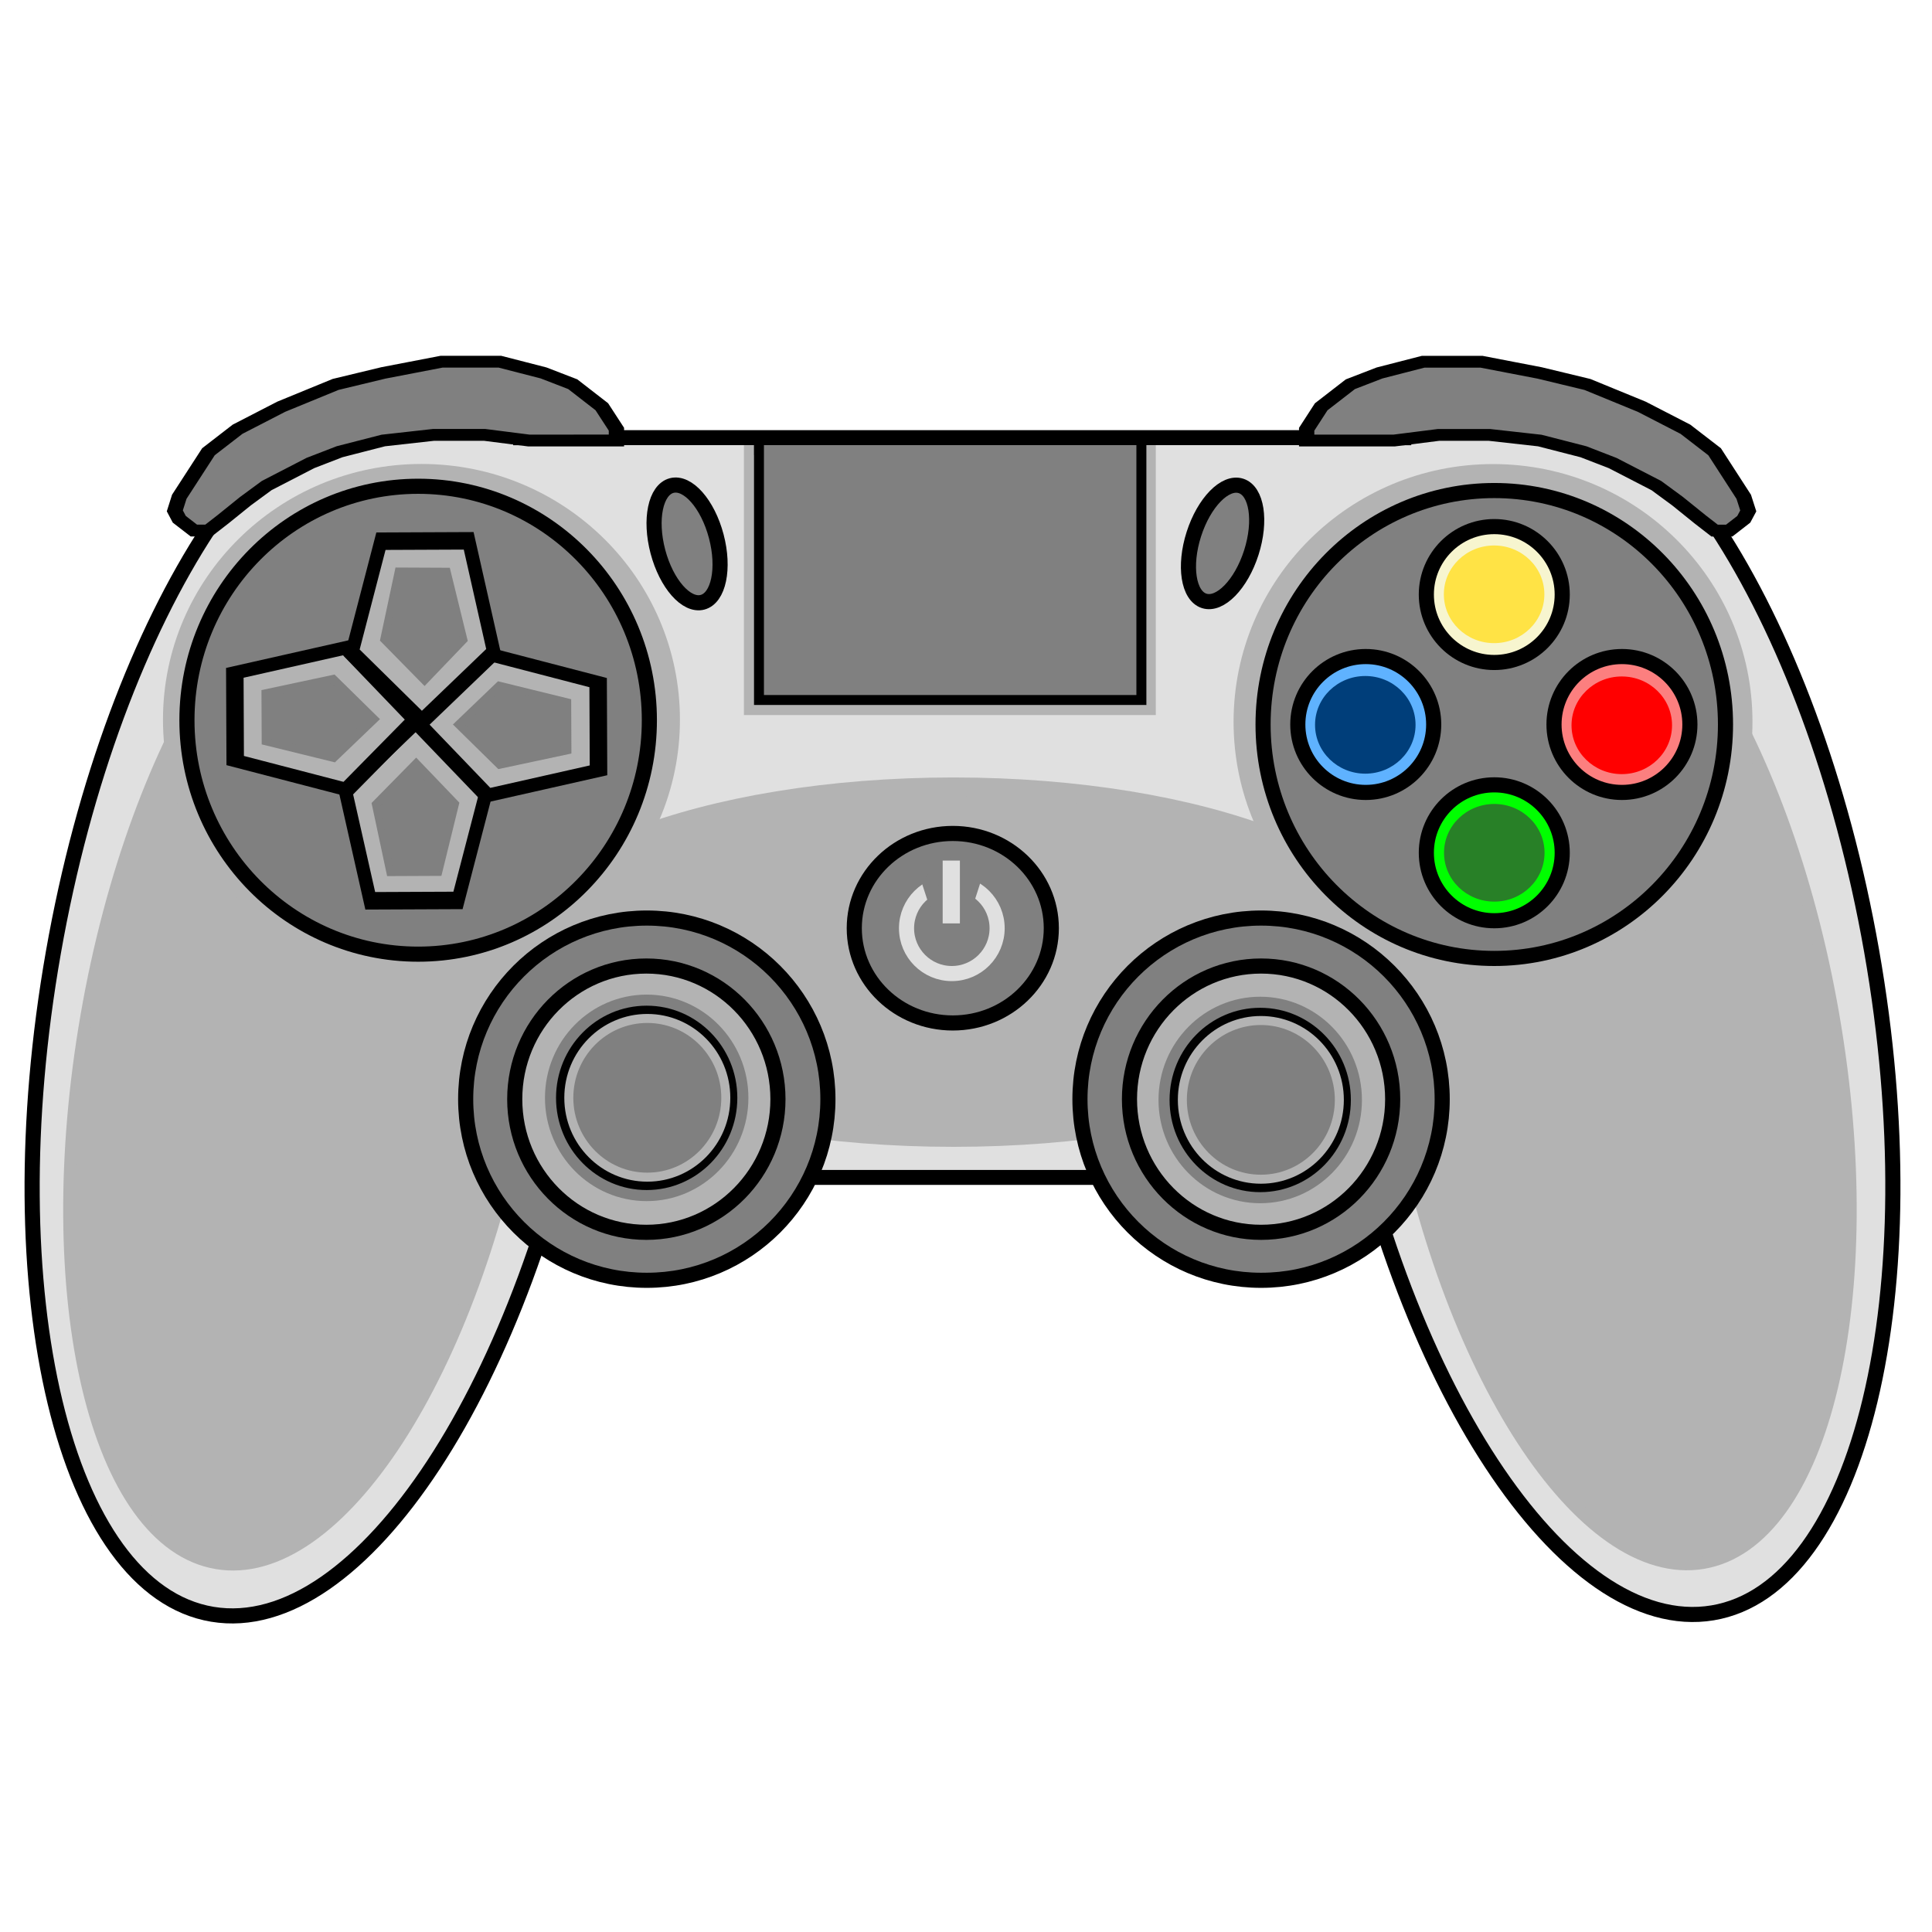
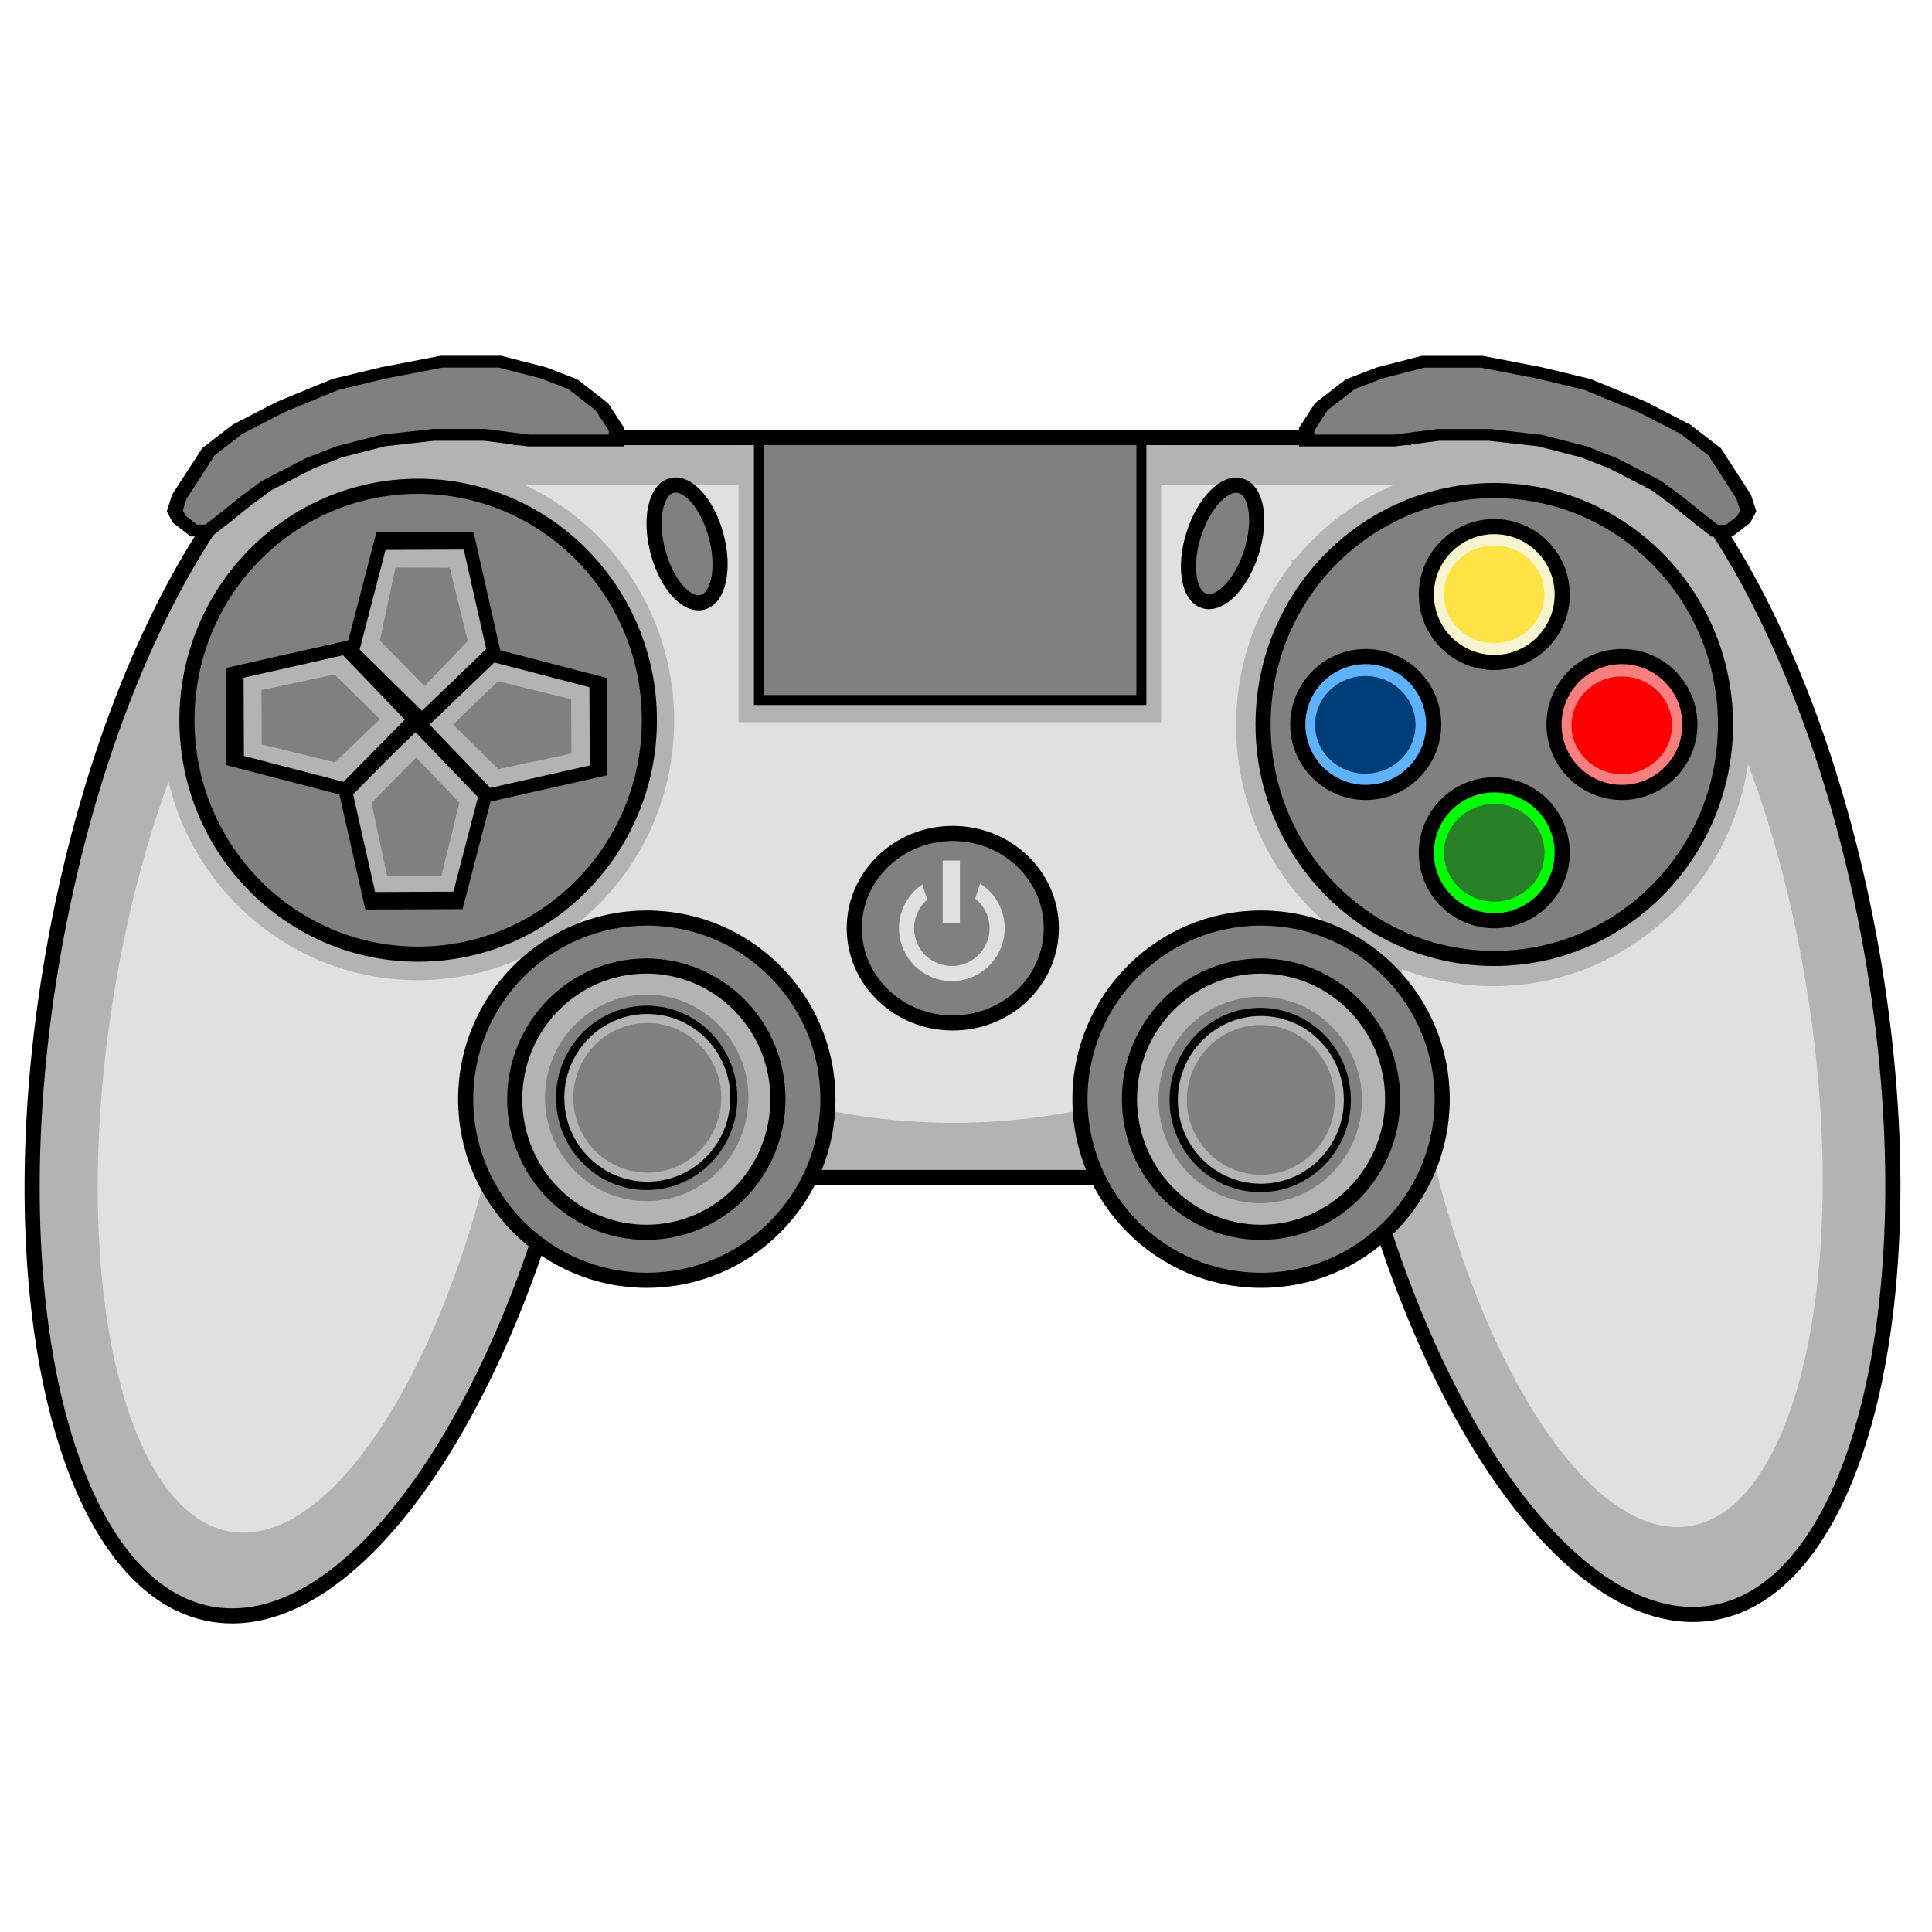
<svg xmlns="http://www.w3.org/2000/svg" xml:space="preserve" width="128" height="128" viewBox="0 0 33.867 33.867">
  <g style="display:inline">
-     <ellipse cx="8.57" cy="16.314" rx="4.756" ry="10.989" style="display:inline;fill:#e0e0e0;stroke:#000;stroke-width:.265" transform="matrix(.98642 .16422 -.17324 .98488 0 0)" />
-     <ellipse cx="-24.67" cy="21.831" rx="4.756" ry="10.989" style="fill:#e0e0e0;stroke:#000;stroke-width:.265" transform="matrix(-.98642 .16422 .17324 .98488 0 0)" />
+     <ellipse cx="8.57" cy="16.314" rx="4.756" ry="10.989" style="display:inline;fill:#b3b3b3;stroke:#000;stroke-width:.265" transform="matrix(.98642 .16422 -.17324 .98488 0 0)" />
+     <ellipse cx="-24.67" cy="21.831" rx="4.756" ry="10.989" style="fill:#b3b3b3;stroke:#000;stroke-width:.265" transform="matrix(-.98642 .16422 .17324 .98488 0 0)" />
    <g style="display:inline">
-       <path d="M9.128 7.673h15.478v12.965H9.128z" style="fill:none;stroke:#000;stroke-width:.265" />
-       <path d="M8.467 7.937h16.669v12.435H8.467z" style="display:inline;fill:#e0e0e0;stroke:#e0e0e0;stroke-width:.265" />
-       <path d="M13.128 7.891h7.045v4.556h-7.045z" style="display:inline;fill:none;stroke:#b3b3b3;stroke-width:.175" />
-       <path d="M13.304 7.715h6.704v4.556h-6.704z" style="fill:gray;stroke:#000;stroke-width:.175" />
+       <path d="M9.128 7.673h15.478v12.965H9.128z" style="fill:#b3b3b3;stroke:#000;stroke-width:.265" />
+       <path d="M8.467 7.937h16.669v12.435H8.467z" style="display:inline;fill:#b3b3b3;stroke:#b3b3b3;stroke-width:.265" />
+       <ellipse cx="16.714" cy="13.826" rx="7.919" ry="5.69" style="display:inline;fill:#e0e0e0;stroke:#e0e0e0;stroke-width:.333" />
+       <path d="M8.971 8.586h15.638v1.137H8.971z" style="display:inline;fill:#e0e0e0;stroke:#e0e0e0;stroke-width:.175" />
+       <path d="M13.034 7.891h7.233v4.681h-7.233z" style="display:inline;fill:#b3b3b3;stroke:#b3b3b3;stroke-width:.175" />
    </g>
-     <ellipse cx="8.436" cy="17.294" rx="3.89" ry="9.092" style="display:inline;fill:#b3b3b3;stroke:#b3b3b3;stroke-width:.218" transform="matrix(.9861 .16616 -.17122 .98523 0 0)" />
-     <ellipse cx="-24.723" cy="22.882" rx="3.89" ry="9.092" style="display:inline;fill:#b3b3b3;stroke:#b3b3b3;stroke-width:.218" transform="matrix(-.9861 .16616 .17122 .98523 0 0)" />
-     <ellipse cx="16.714" cy="16.866" rx="7.919" ry="3.071" style="fill:#b3b3b3;stroke:#b3b3b3;stroke-width:.333" />
-     <ellipse cx="7.388" cy="12.616" rx="4.391" ry="4.343" style="display:inline;fill:#b3b3b3;stroke:#b3b3b3;stroke-width:.28" />
-     <ellipse cx="26.172" cy="12.654" rx="4.408" ry="4.379" style="display:inline;fill:#b3b3b3;stroke:#b3b3b3;stroke-width:.28" />
+     <ellipse cx="8.282" cy="16.812" rx="3.622" ry="9.009" style="display:inline;fill:#e0e0e0;stroke:#b3b3b3;stroke-width:.218" transform="matrix(.98418 .17717 -.16057 .98702 0 0)" />
+     <ellipse cx="-24.99" cy="22.683" rx="3.615" ry="9.024" style="display:inline;fill:#e0e0e0;stroke:#b3b3b3;stroke-width:.218" transform="matrix(-.98406 .17784 .15996 .98712 0 0)" />
+     <ellipse cx="7.323" cy="12.635" rx="4.354" ry="4.407" style="display:inline;fill:#b3b3b3;stroke:#b3b3b3;stroke-width:.28" />
+     <ellipse cx="26.18" cy="12.716" rx="4.372" ry="4.43" style="display:inline;fill:#b3b3b3;stroke:#b3b3b3;stroke-width:.28" />
  </g>
  <g transform="translate(.715 .057)">
    <ellipse cx="6.615" cy="12.568" rx="4.053" ry="4.101" style="fill:gray;stroke:#000;stroke-width:.265" />
    <path d="m7.42 15.846-1.536.055-.526-1.444 1.21-.947 1.275.859z" style="fill:#b3b3b3;stroke:#000;stroke-width:.229" transform="matrix(.99905 .04363 -.05842 1.33777 .826 -5.795)" />
    <path d="m7.42 15.846-1.536.055-.526-1.444 1.21-.947 1.275.859z" style="fill:#b3b3b3;stroke:#000;stroke-width:.229" transform="matrix(-.04363 .99905 -1.33777 -.05842 24.93 6.788)" />
    <path d="m7.42 15.846-1.536.055-.526-1.444 1.21-.947 1.275.859z" style="fill:#b3b3b3;stroke:#000;stroke-width:.229" transform="matrix(.04363 -.99905 1.33777 .05842 -11.752 18.396)" />
    <path d="m7.42 15.846-1.536.055-.526-1.444 1.21-.947 1.275.859z" style="fill:#b3b3b3;stroke:#000;stroke-width:.229" transform="matrix(-.99905 -.04363 .05842 -1.33777 12.45 30.952)" />
    <path d="m7.42 15.846-1.536.055-.526-1.444 1.21-.947 1.275.859z" style="fill:gray;stroke:gray;stroke-width:.229" transform="matrix(.5579 .0258 -.03262 .79134 3.355 2.475)" />
    <path d="m7.42 15.846-1.536.055-.526-1.444 1.21-.947 1.275.859z" style="fill:gray;stroke:gray;stroke-width:.229" transform="matrix(-.0258 .5579 -.79134 -.03262 16.694 9.324)" />
    <path d="m7.42 15.846-1.536.055-.526-1.444 1.21-.947 1.275.859z" style="fill:gray;stroke:gray;stroke-width:.229" transform="matrix(.0258 -.5579 .79134 .03262 -3.524 15.868)" />
    <path d="m7.42 15.846-1.536.055-.526-1.444 1.21-.947 1.275.859z" style="fill:gray;stroke:gray;stroke-width:.229" transform="matrix(.5579 -.0258 -.03262 -.79134 3.502 22.717)" />
  </g>
+   <path d="M13.304 7.715h6.704v4.556h-6.704z" style="display:inline;fill:gray;stroke:#000;stroke-width:.175" />
  <g transform="translate(-1.058 .132)">
    <ellipse cx="27.252" cy="12.568" rx="4.053" ry="4.101" style="fill:gray;stroke:#000;stroke-width:.265" />
    <circle cx="24.999" cy="12.568" r="1.191" style="fill:#5fb2ff;stroke:#000;stroke-width:.265" />
    <ellipse cx="24.991" cy="12.574" rx=".881" ry=".856" style="fill:#003e7a;stroke:none;stroke-width:.265" />
    <circle cx="27.252" cy="14.817" r="1.191" style="fill:#0f0;stroke:#000;stroke-width:.265" />
    <ellipse cx="27.252" cy="14.817" rx=".881" ry=".856" style="fill:#288027;stroke:none;stroke-width:.265" />
    <circle cx="29.49" cy="12.568" r="1.191" style="fill:#fc7f7f;stroke:#000;stroke-width:.265" />
    <ellipse cx="29.487" cy="12.582" rx=".881" ry=".856" style="fill:red;stroke:none;stroke-width:.265" />
    <circle cx="27.252" cy="10.29" r="1.191" style="fill:#f7f5cf;stroke:#000;stroke-width:.265" />
    <ellipse cx="27.249" cy="10.286" rx=".881" ry=".856" style="fill:#ffe345;stroke:none;stroke-width:.265" />
  </g>
  <g transform="translate(-.624 .615)">
    <circle cx="11.962" cy="18.653" r="3.175" style="fill:gray;stroke:#000;stroke-width:.265" />
    <ellipse cx="11.954" cy="18.653" rx="2.307" ry="2.334" style="fill:#b3b3b3;stroke:#000;stroke-width:.265" />
    <ellipse cx="11.96" cy="18.63" rx="1.686" ry="1.713" style="fill:#010101;stroke:gray;stroke-width:.194" />
    <ellipse cx="11.971" cy="18.629" rx="1.376" ry="1.391" style="fill:gray;stroke:#b3b3b3;stroke-width:.158" />
  </g>
  <g style="display:inline" transform="translate(-.052 .615)">
    <circle cx="22.158" cy="18.653" r="3.175" style="display:inline;fill:gray;stroke:#000;stroke-width:.265" />
    <ellipse cx="22.158" cy="18.653" rx="2.307" ry="2.334" style="fill:#b3b3b3;stroke:#000;stroke-width:.265" />
    <ellipse cx="22.143" cy="18.667" rx="1.686" ry="1.713" style="fill:#010101;stroke:gray;stroke-width:.194" />
    <ellipse cx="22.154" cy="18.665" rx="1.376" ry="1.391" style="fill:gray;stroke:#b3b3b3;stroke-width:.158" />
  </g>
  <g style="display:inline;stroke-width:1.051">
    <path d="m24.606 7.673.807-.132h.925l.914.132.794.264.529.265.794.53.386.367.408.426.264.265h.265l.264-.265.082-.198-.082-.331-.529-1.059-.53-.529-.793-.529-.987-.524-.865-.27-1.058-.264h-1.059l-.793.264-.53.265-.529.53-.264.528v.265zM8.897 7.673 8.09 7.54h-.925l-.913.132-.794.264-.53.265-.793.53-.386.367-.408.426-.264.265h-.265l-.265-.265-.081-.198.081-.331.53-1.059.529-.529.793-.529.987-.524.866-.27 1.058-.264h1.059l.793.264.53.265.528.53.265.528v.265z" style="fill:gray;stroke:#000;stroke-width:.278" transform="matrix(.96534 0 0 .74577 .684 2)" />
  </g>
  <g style="display:inline">
    <ellipse cx="-12.297" cy="9.206" rx="1.058" ry=".529" style="fill:gray;stroke:#000;stroke-width:.265" transform="rotate(-104.814)" />
    <ellipse cx="2.547" cy="-23.314" rx="1.058" ry=".529" style="fill:gray;stroke:#000;stroke-width:.265" transform="rotate(107.729)" />
    <ellipse cx="16.702" cy="16.271" rx="1.727" ry="1.661" style="fill:gray;stroke:#000;stroke-width:.265" />
    <circle cx="16.685" cy="16.272" r=".794" style="fill:none;stroke:#e0e0e0;stroke-width:.265" />
    <path d="M13.206 3.699h-.462l-.143-.44.374-.271.373.271z" style="fill:gray;stroke:gray;stroke-width:.265" transform="translate(3.697 12.218)" />
    <path d="M16.657 15.218h.037v.836h-.037z" style="fill:none;stroke:#e0e0e0;stroke-width:.265" />
  </g>
</svg>
